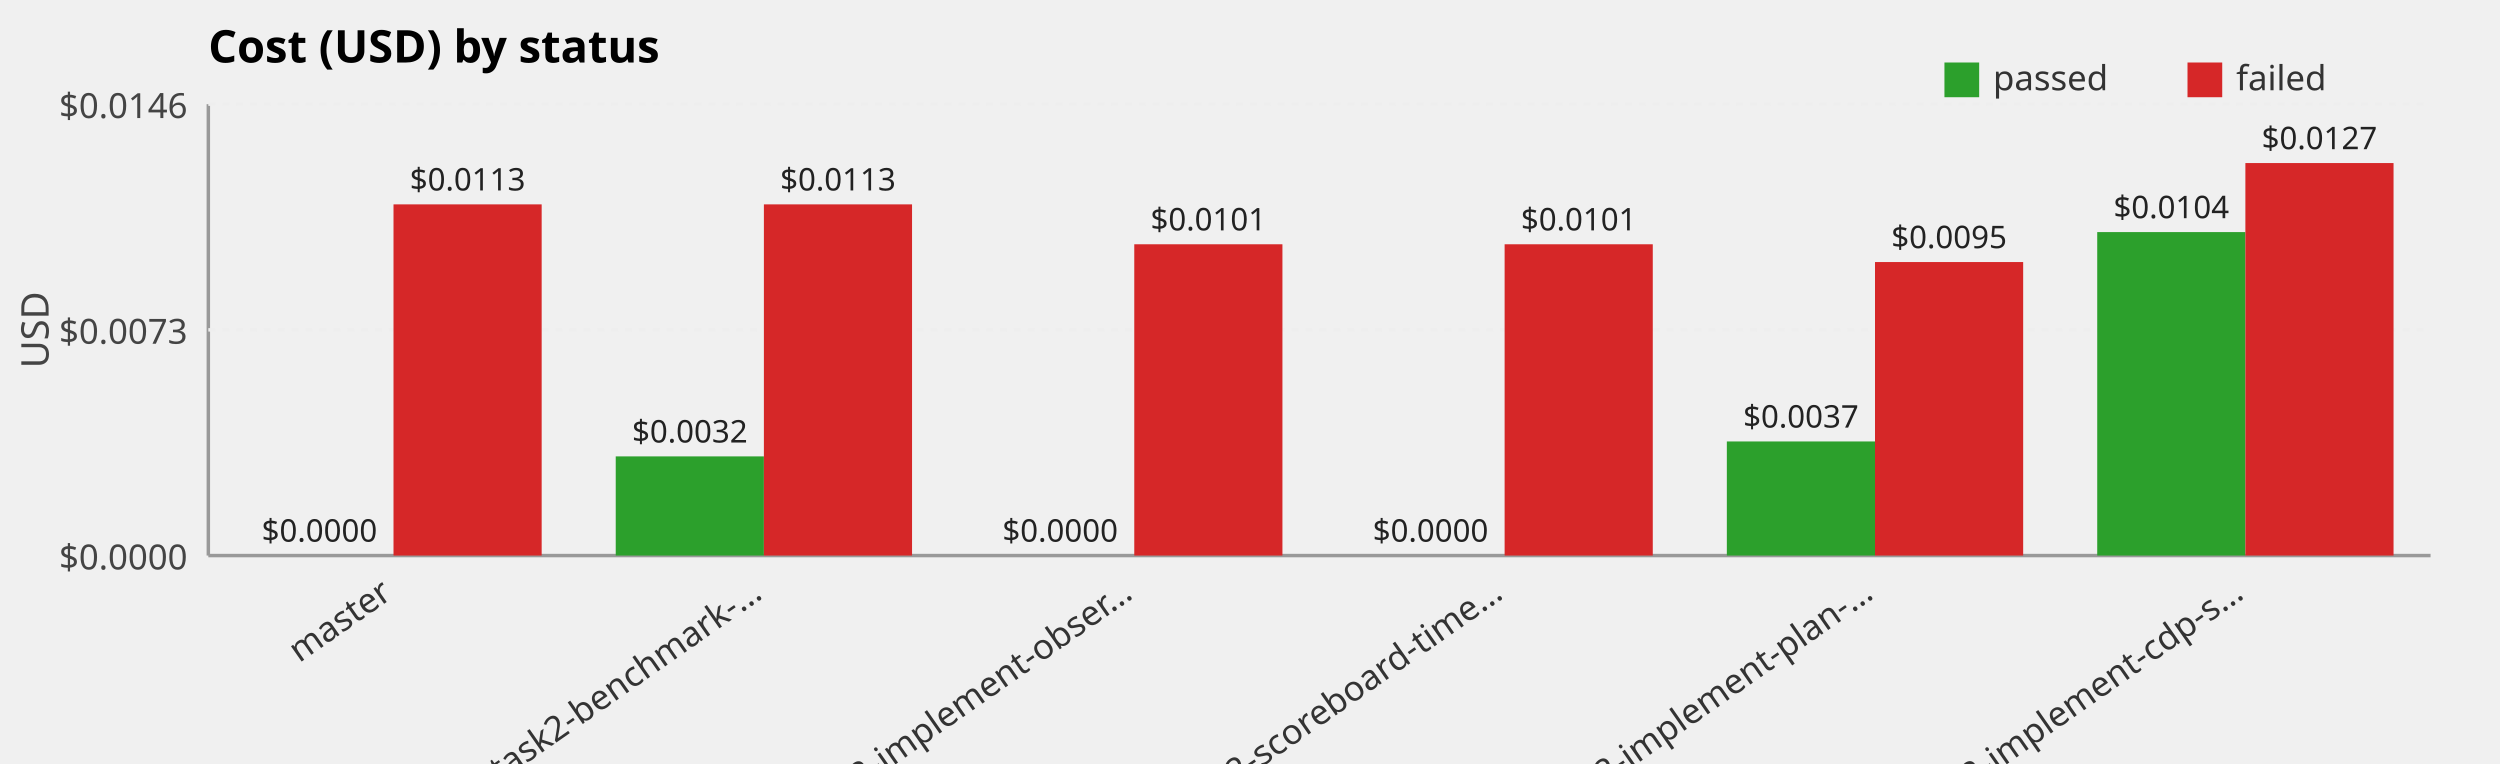
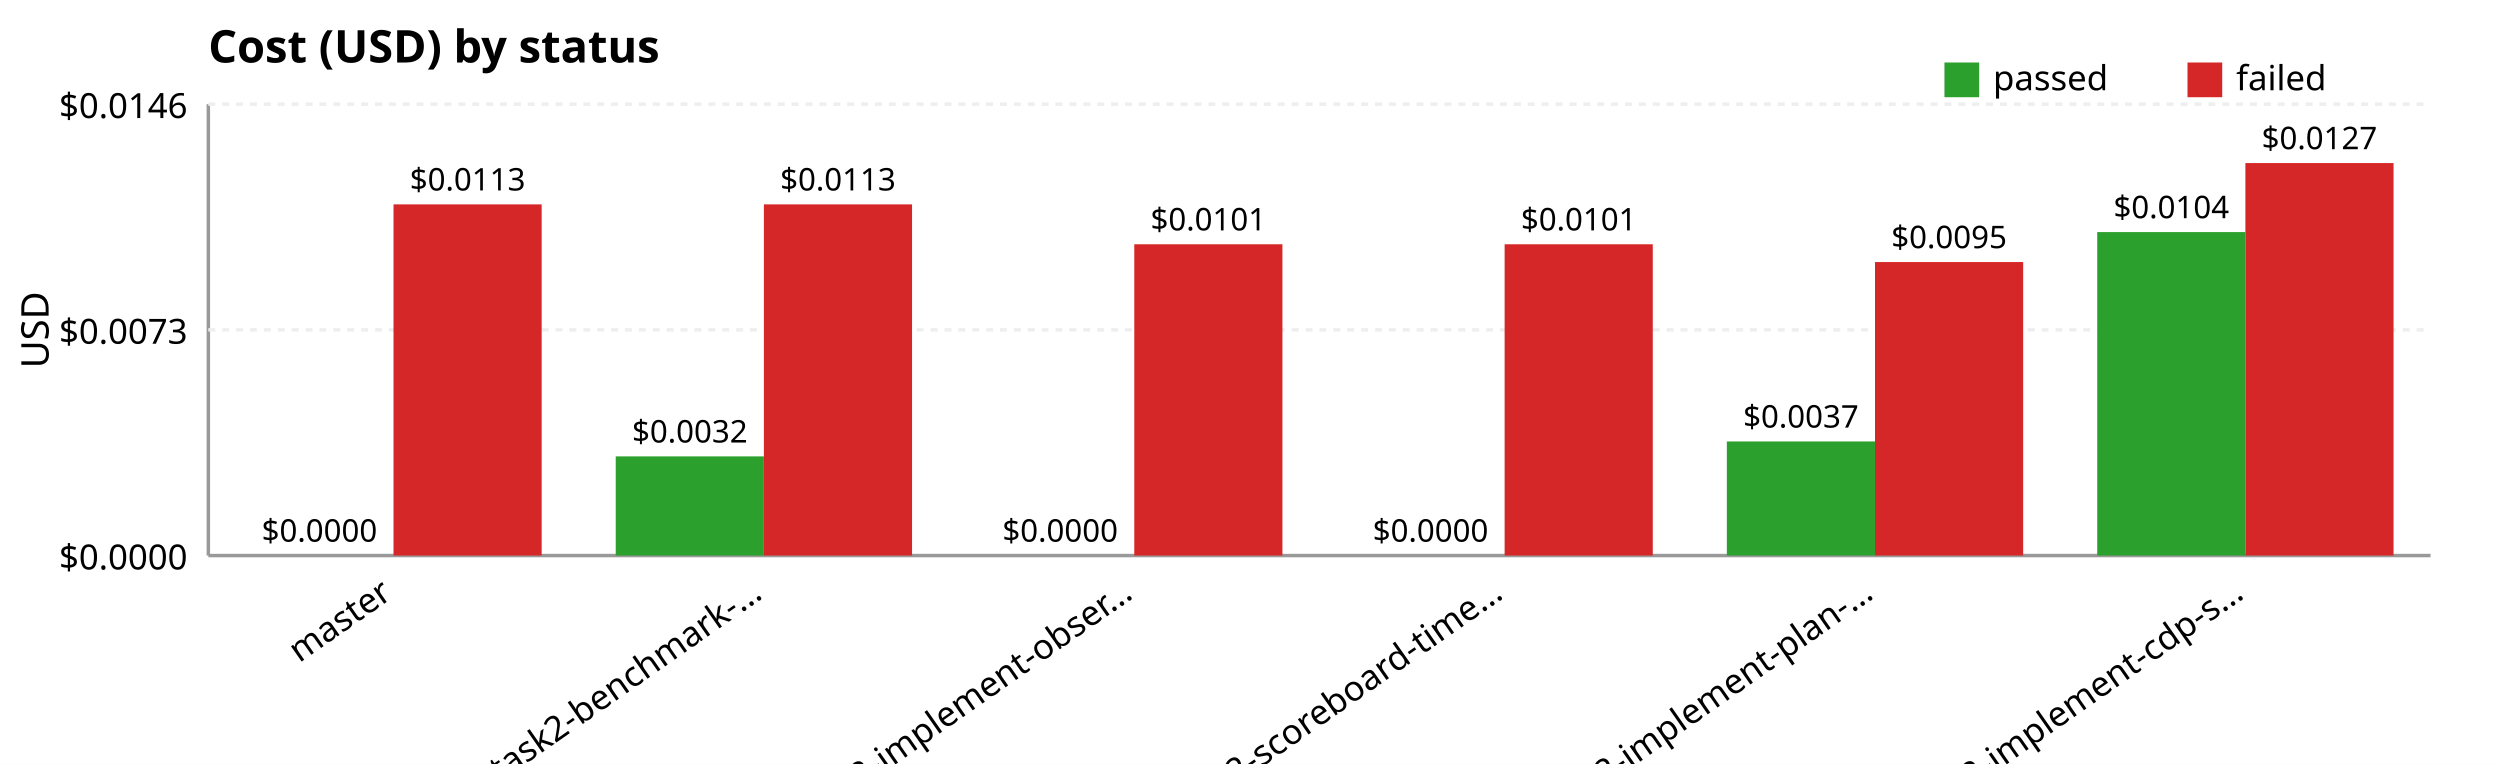
<svg xmlns="http://www.w3.org/2000/svg" viewBox="0 0 720 220" width="720" height="220" font-family="sans-serif">
+   <rect width="100%" height="100%" fill="#fff" />
  <text x="60" y="18" font-size="13" font-weight="600">Cost (USD) by status</text>
  <line x1="60" y1="30" x2="60" y2="160" stroke="#999" />
  <line x1="60" y1="160" x2="700" y2="160" stroke="#999" />
-   <text x="54" y="164.0" font-size="10" text-anchor="end" fill="#444">$0.0000</text>
-   <text x="54" y="99.0" font-size="10" text-anchor="end" fill="#444">$0.0073</text>
+   <text x="54" y="164.0" font-size="10" text-anchor="end" fill="#000">$0.0000</text>
+   <text x="54" y="99.0" font-size="10" text-anchor="end" fill="#000">$0.0073</text>
  <line x1="60" y1="95.0" x2="700" y2="95.0" stroke="#eee" stroke-dasharray="2,2" />
-   <text x="54" y="34.0" font-size="10" text-anchor="end" fill="#444">$0.0146</text>
+   <text x="54" y="34.0" font-size="10" text-anchor="end" fill="#000">$0.0146</text>
  <line x1="60" y1="30.0" x2="700" y2="30.0" stroke="#eee" stroke-dasharray="2,2" />
-   <text x="14" y="95.0" font-size="11" fill="#444" transform="rotate(-90 14 95.0)" text-anchor="middle">USD</text>
+   <text x="14" y="95.0" font-size="11" fill="#000" transform="rotate(-90 14 95.0)" text-anchor="middle">USD</text>
  <rect x="70.67" y="160.00" width="42.67" height="0.00" fill="#2ca02c" />
-   <text x="92.00" y="156.00" font-size="9" text-anchor="middle" fill="#222">$0.0000</text>
+   <text x="92.00" y="156.00" font-size="9" text-anchor="middle" fill="#000">$0.0000</text>
  <rect x="113.33" y="58.86" width="42.67" height="101.14" fill="#d62728" />
-   <text x="134.67" y="54.86" font-size="9" text-anchor="middle" fill="#222">$0.0113</text>
-   <text x="113.33" y="172" font-size="10" fill="#333" text-anchor="end" transform="rotate(-35 113.33 172)">master</text>
+   <text x="134.67" y="54.86" font-size="9" text-anchor="middle" fill="#000">$0.0113</text>
+   <text x="113.33" y="172" font-size="10" fill="#000" text-anchor="end" transform="rotate(-35 113.33 172)">master</text>
  <rect x="177.33" y="131.44" width="42.67" height="28.56" fill="#2ca02c" />
-   <text x="198.67" y="127.44" font-size="9" text-anchor="middle" fill="#222">$0.0032</text>
+   <text x="198.67" y="127.44" font-size="9" text-anchor="middle" fill="#000">$0.0032</text>
  <rect x="220.00" y="58.86" width="42.67" height="101.14" fill="#d62728" />
-   <text x="241.33" y="54.86" font-size="9" text-anchor="middle" fill="#222">$0.0113</text>
-   <text x="220.00" y="172" font-size="10" fill="#333" text-anchor="end" transform="rotate(-35 220.00 172)">feat-task2-benchmark-…</text>
+   <text x="241.33" y="54.86" font-size="9" text-anchor="middle" fill="#000">$0.0113</text>
+   <text x="220.00" y="172" font-size="10" fill="#000" text-anchor="end" transform="rotate(-35 220.00 172)">feat-task2-benchmark-…</text>
  <rect x="284.00" y="160.00" width="42.67" height="0.00" fill="#2ca02c" />
-   <text x="305.33" y="156.00" font-size="9" text-anchor="middle" fill="#222">$0.0000</text>
+   <text x="305.33" y="156.00" font-size="9" text-anchor="middle" fill="#000">$0.0000</text>
  <rect x="326.67" y="70.35" width="42.67" height="89.65" fill="#d62728" />
-   <text x="348.00" y="66.35" font-size="9" text-anchor="middle" fill="#222">$0.0101</text>
-   <text x="326.67" y="172" font-size="10" fill="#333" text-anchor="end" transform="rotate(-35 326.67 172)">task2-implement-obser…</text>
+   <text x="348.00" y="66.35" font-size="9" text-anchor="middle" fill="#000">$0.0101</text>
+   <text x="326.67" y="172" font-size="10" fill="#000" text-anchor="end" transform="rotate(-35 326.67 172)">task2-implement-obser…</text>
  <rect x="390.67" y="160.00" width="42.67" height="0.00" fill="#2ca02c" />
-   <text x="412.00" y="156.00" font-size="9" text-anchor="middle" fill="#222">$0.0000</text>
+   <text x="412.00" y="156.00" font-size="9" text-anchor="middle" fill="#000">$0.0000</text>
  <rect x="433.33" y="70.35" width="42.67" height="89.65" fill="#d62728" />
-   <text x="454.67" y="66.35" font-size="9" text-anchor="middle" fill="#222">$0.0101</text>
-   <text x="433.33" y="172" font-size="10" fill="#333" text-anchor="end" transform="rotate(-35 433.33 172)">task2-scoreboard-time…</text>
+   <text x="454.67" y="66.35" font-size="9" text-anchor="middle" fill="#000">$0.0101</text>
+   <text x="433.33" y="172" font-size="10" fill="#000" text-anchor="end" transform="rotate(-35 433.33 172)">task2-scoreboard-time…</text>
  <rect x="497.33" y="127.14" width="42.67" height="32.86" fill="#2ca02c" />
-   <text x="518.67" y="123.14" font-size="9" text-anchor="middle" fill="#222">$0.0037</text>
+   <text x="518.67" y="123.14" font-size="9" text-anchor="middle" fill="#000">$0.0037</text>
  <rect x="540.00" y="75.47" width="42.67" height="84.53" fill="#d62728" />
-   <text x="561.33" y="71.47" font-size="9" text-anchor="middle" fill="#222">$0.0095</text>
-   <text x="540.00" y="172" font-size="10" fill="#333" text-anchor="end" transform="rotate(-35 540.00 172)">task2-implement-plan-…</text>
+   <text x="561.33" y="71.47" font-size="9" text-anchor="middle" fill="#000">$0.0095</text>
+   <text x="540.00" y="172" font-size="10" fill="#000" text-anchor="end" transform="rotate(-35 540.00 172)">task2-implement-plan-…</text>
  <rect x="604.00" y="66.84" width="42.67" height="93.16" fill="#2ca02c" />
-   <text x="625.33" y="62.84" font-size="9" text-anchor="middle" fill="#222">$0.0104</text>
+   <text x="625.33" y="62.84" font-size="9" text-anchor="middle" fill="#000">$0.0104</text>
  <rect x="646.67" y="46.96" width="42.67" height="113.04" fill="#d62728" />
-   <text x="668.00" y="42.96" font-size="9" text-anchor="middle" fill="#222">$0.0127</text>
-   <text x="646.67" y="172" font-size="10" fill="#333" text-anchor="end" transform="rotate(-35 646.67 172)">task2-implement-cdp-s…</text>
+   <text x="668.00" y="42.96" font-size="9" text-anchor="middle" fill="#000">$0.0127</text>
+   <text x="646.67" y="172" font-size="10" fill="#000" text-anchor="end" transform="rotate(-35 646.67 172)">task2-implement-cdp-s…</text>
  <rect x="560" y="18" width="10" height="10" fill="#2ca02c" />
-   <text x="574" y="26" font-size="10" fill="#333">passed</text>
+   <text x="574" y="26" font-size="10" fill="#000">passed</text>
  <rect x="630" y="18" width="10" height="10" fill="#d62728" />
-   <text x="644" y="26" font-size="10" fill="#333">failed</text>
+   <text x="644" y="26" font-size="10" fill="#000">failed</text>
</svg>
